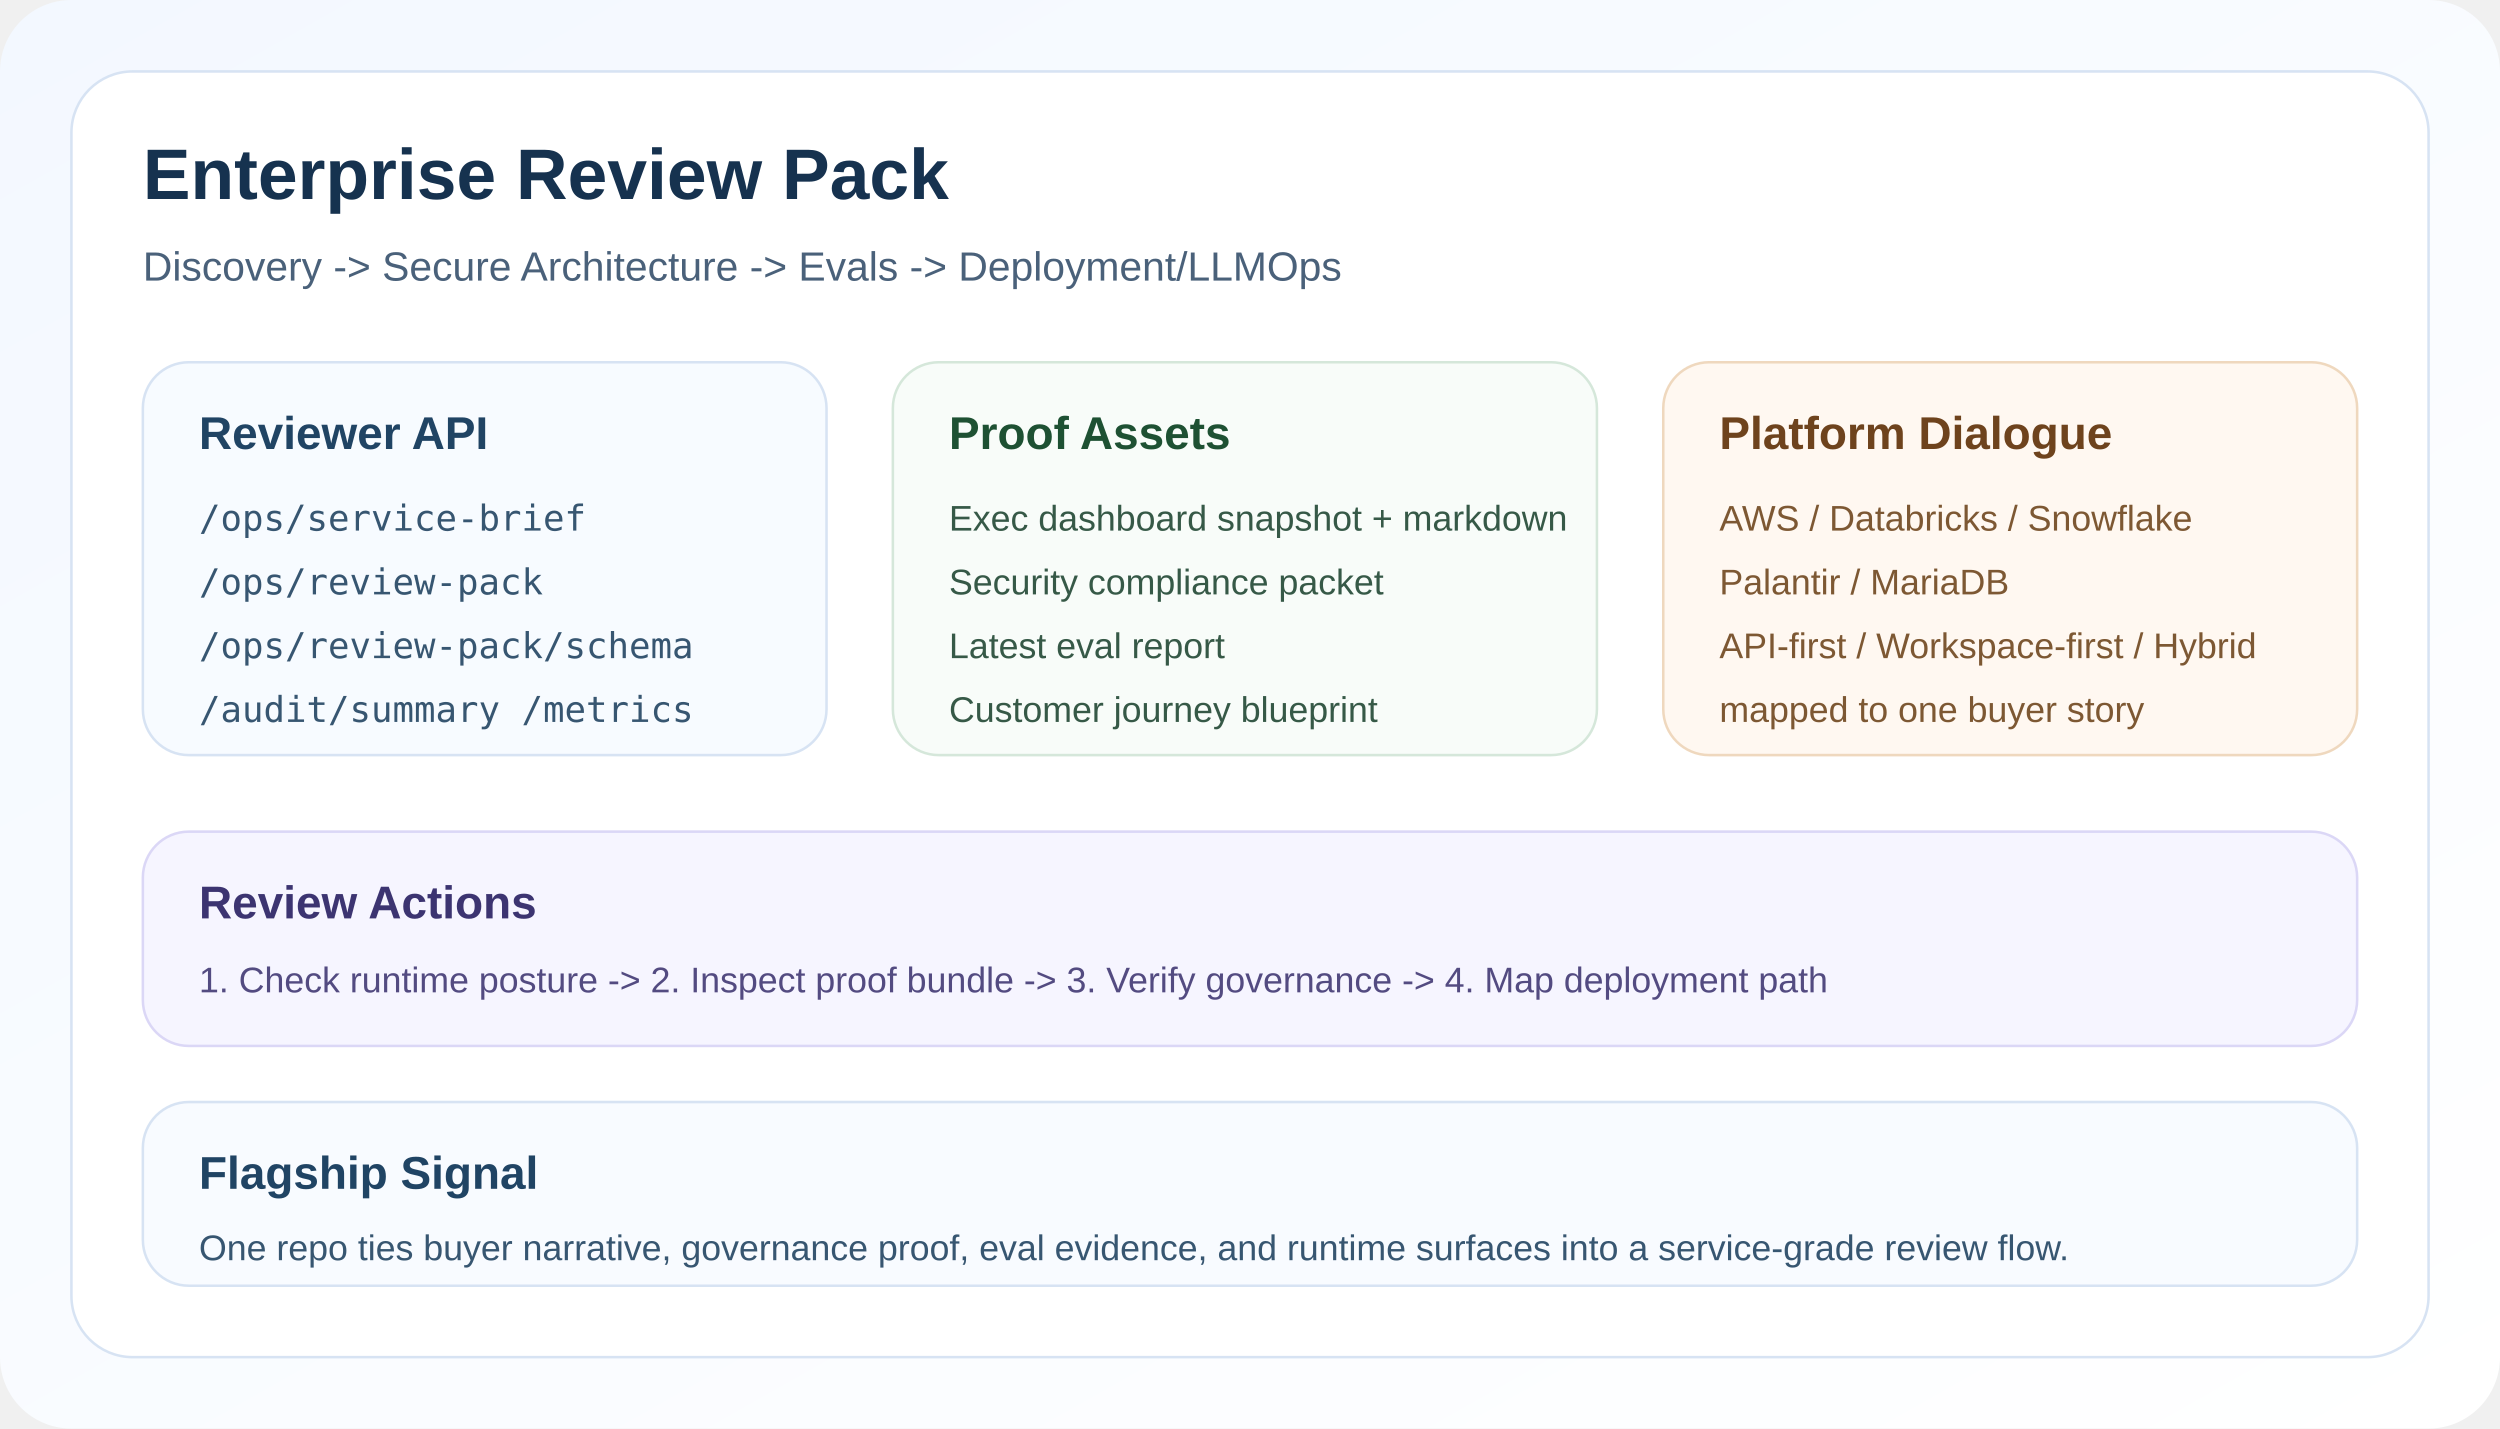
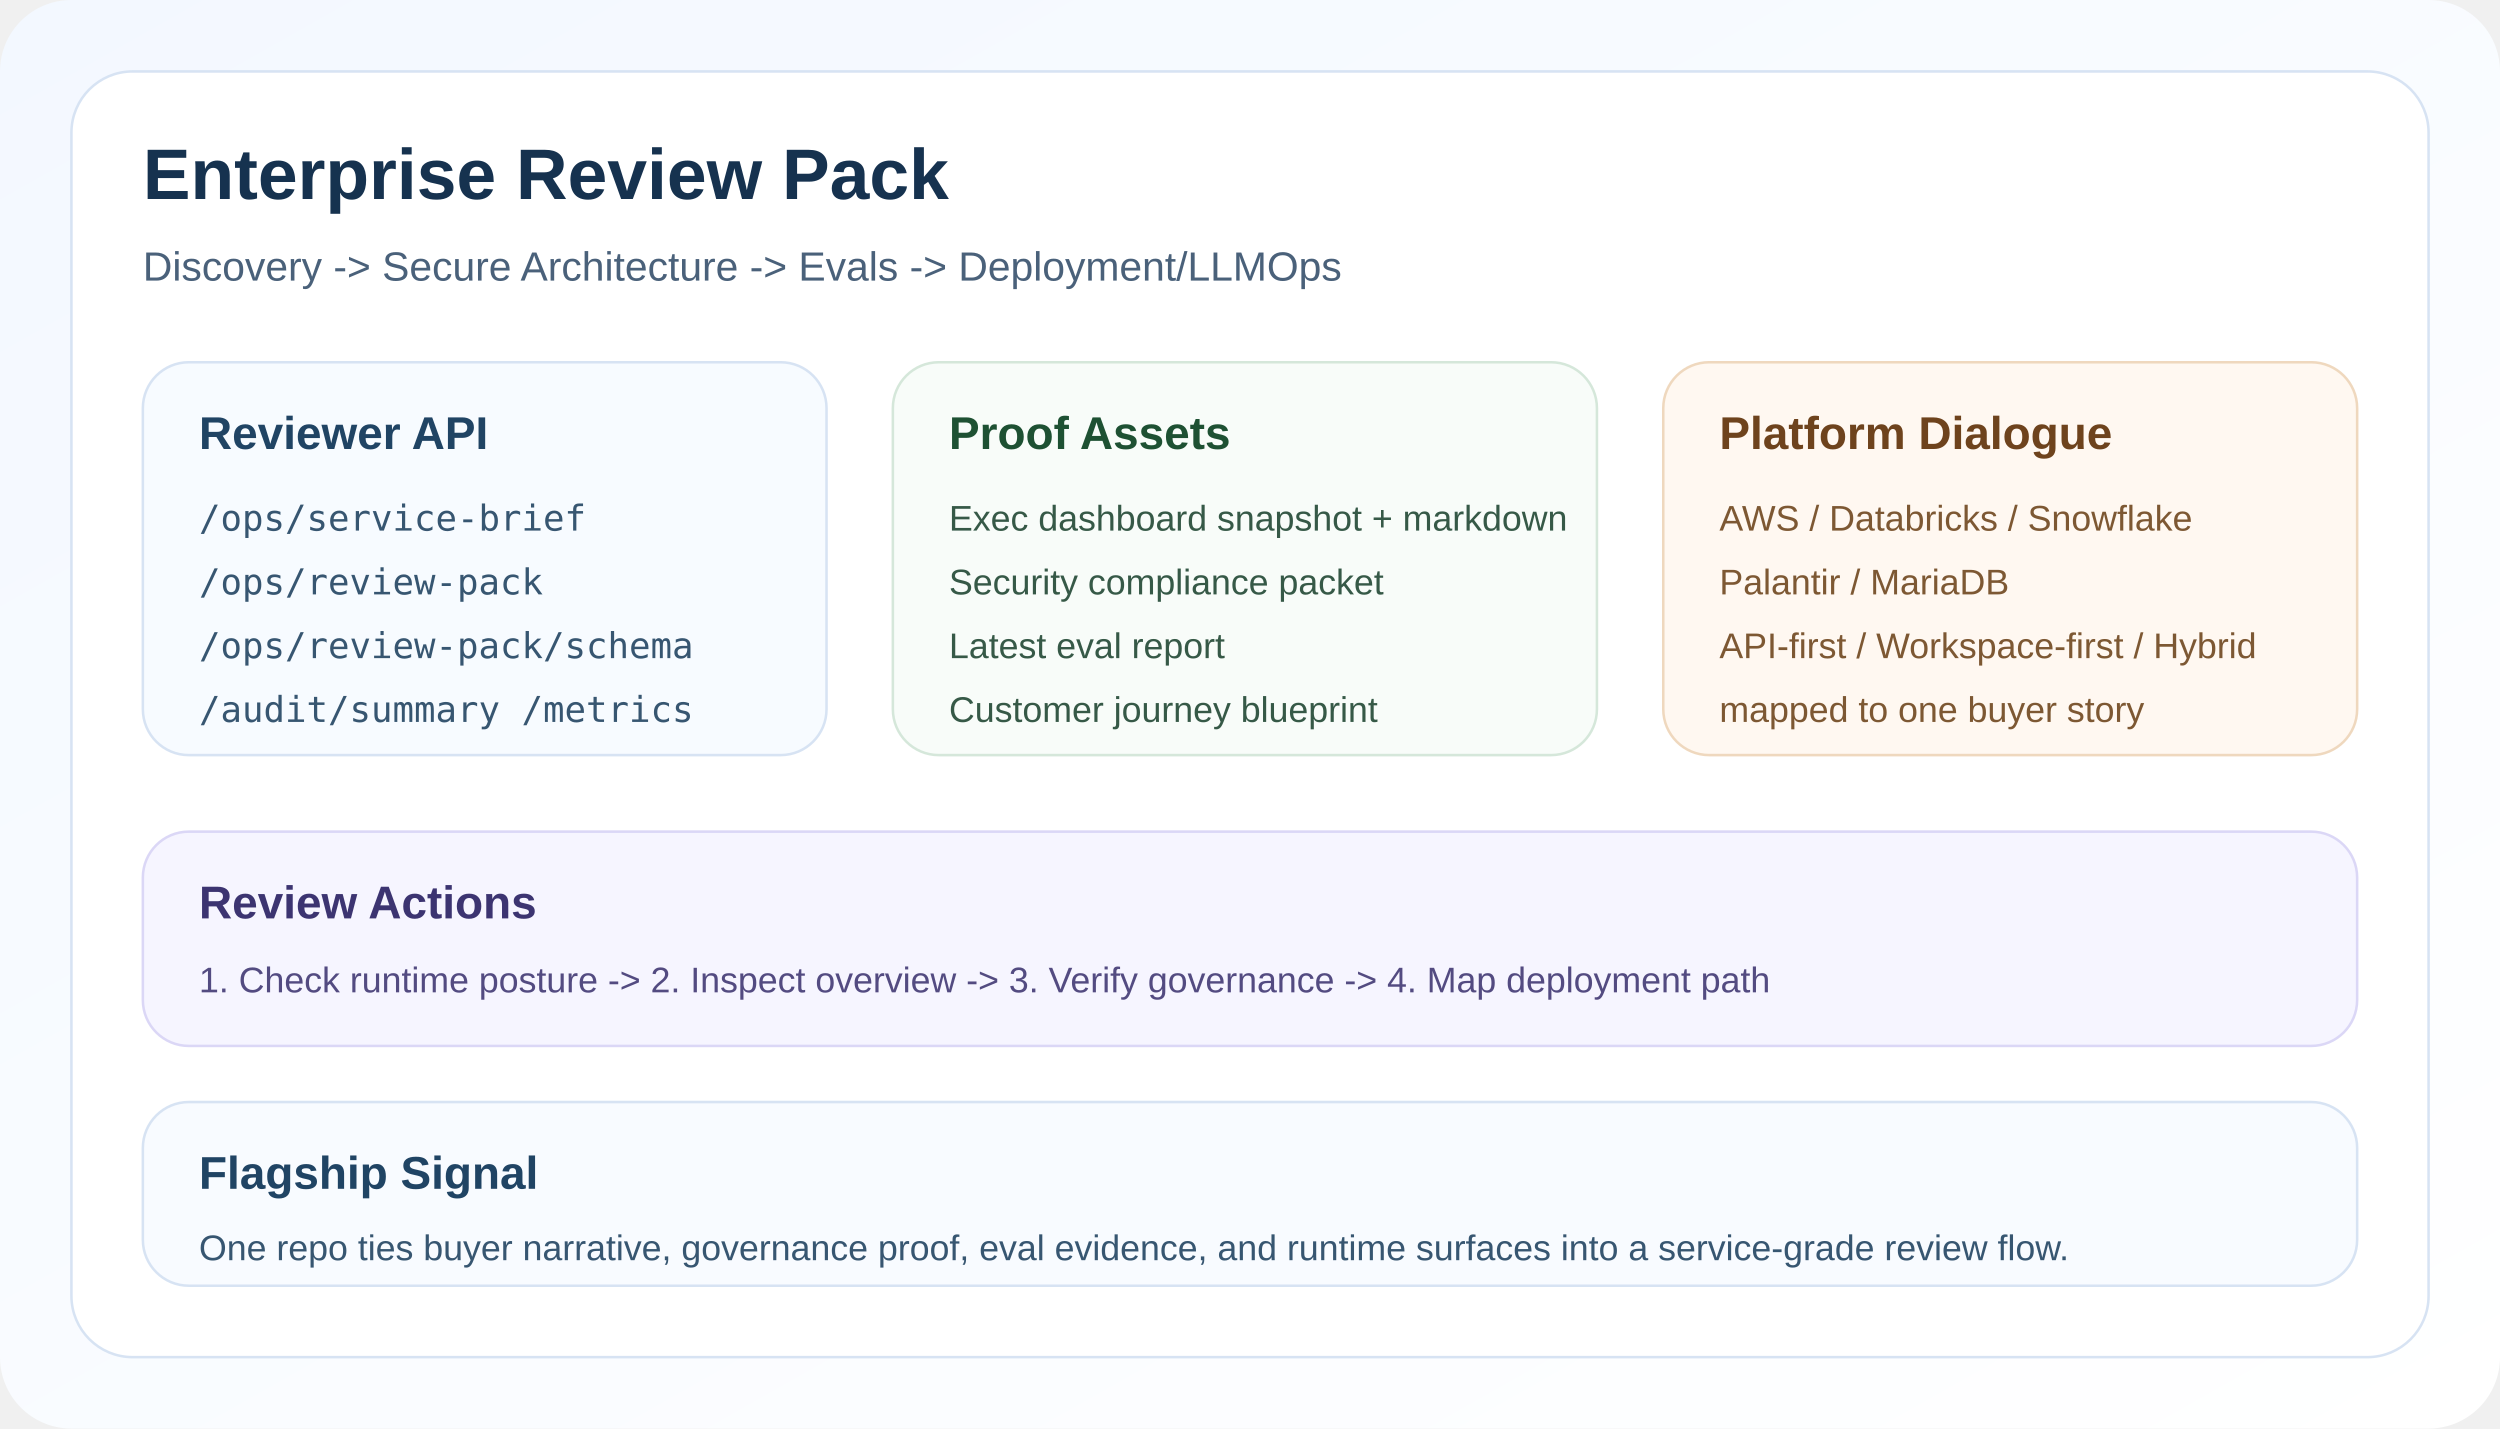
<svg xmlns="http://www.w3.org/2000/svg" width="980" height="560" viewBox="0 0 980 560" role="img" aria-labelledby="title desc">
  <defs>
    <linearGradient id="bg" x1="0%" x2="100%" y1="0%" y2="100%">
      <stop offset="0%" stop-color="#f3f8ff" />
      <stop offset="100%" stop-color="#ffffff" />
    </linearGradient>
  </defs>
  <rect width="980" height="560" rx="28" fill="url(#bg)" />
  <rect x="28" y="28" width="924" height="504" rx="24" fill="#ffffff" stroke="#d7e3f3" />
  <text x="56" y="78" fill="#16324f" font-family="IBM Plex Sans, Arial, sans-serif" font-size="28" font-weight="700">
    Enterprise Review Pack
  </text>
  <text x="56" y="110" fill="#4a617a" font-family="IBM Plex Sans, Arial, sans-serif" font-size="16">
    Discovery -&gt; Secure Architecture -&gt; Evals -&gt; Deployment/LLMOps
  </text>
  <rect x="56" y="142" width="268" height="154" rx="18" fill="#f7fbff" stroke="#d7e3f3" />
  <text x="78" y="176" fill="#204464" font-family="IBM Plex Sans, Arial, sans-serif" font-size="18" font-weight="700">
    Reviewer API
  </text>
  <text x="78" y="208" fill="#375671" font-family="IBM Plex Mono, monospace" font-size="14">
    /ops/service-brief
  </text>
  <text x="78" y="233" fill="#375671" font-family="IBM Plex Mono, monospace" font-size="14">
    /ops/review-pack
  </text>
  <text x="78" y="258" fill="#375671" font-family="IBM Plex Mono, monospace" font-size="14">
    /ops/review-pack/schema
  </text>
  <text x="78" y="283" fill="#375671" font-family="IBM Plex Mono, monospace" font-size="14">
    /audit/summary  /metrics
  </text>
  <rect x="350" y="142" width="276" height="154" rx="18" fill="#f8fcf9" stroke="#d5e7da" />
  <text x="372" y="176" fill="#1e5133" font-family="IBM Plex Sans, Arial, sans-serif" font-size="18" font-weight="700">
    Proof Assets
  </text>
  <text x="372" y="208" fill="#365947" font-family="IBM Plex Sans, Arial, sans-serif" font-size="14">
    Exec dashboard snapshot + markdown
  </text>
  <text x="372" y="233" fill="#365947" font-family="IBM Plex Sans, Arial, sans-serif" font-size="14">
    Security compliance packet
  </text>
  <text x="372" y="258" fill="#365947" font-family="IBM Plex Sans, Arial, sans-serif" font-size="14">
    Latest eval report
  </text>
  <text x="372" y="283" fill="#365947" font-family="IBM Plex Sans, Arial, sans-serif" font-size="14">
    Customer journey blueprint
  </text>
  <rect x="652" y="142" width="272" height="154" rx="18" fill="#fff8f1" stroke="#efd8be" />
  <text x="674" y="176" fill="#6e431d" font-family="IBM Plex Sans, Arial, sans-serif" font-size="18" font-weight="700">
    Platform Dialogue
  </text>
  <text x="674" y="208" fill="#7d5833" font-family="IBM Plex Sans, Arial, sans-serif" font-size="14">
    AWS / Databricks / Snowflake
  </text>
  <text x="674" y="233" fill="#7d5833" font-family="IBM Plex Sans, Arial, sans-serif" font-size="14">
    Palantir / MariaDB
  </text>
  <text x="674" y="258" fill="#7d5833" font-family="IBM Plex Sans, Arial, sans-serif" font-size="14">
    API-first / Workspace-first / Hybrid
  </text>
  <text x="674" y="283" fill="#7d5833" font-family="IBM Plex Sans, Arial, sans-serif" font-size="14">
    mapped to one buyer story
  </text>
  <rect x="56" y="326" width="868" height="84" rx="18" fill="#f6f5ff" stroke="#dbd7f6" />
  <text x="78" y="360" fill="#3c3471" font-family="IBM Plex Sans, Arial, sans-serif" font-size="18" font-weight="700">
    Review Actions
  </text>
  <text x="78" y="389" fill="#534b81" font-family="IBM Plex Sans, Arial, sans-serif" font-size="14">
-     1. Check runtime posture -&gt; 2. Inspect proof bundle -&gt; 3. Verify governance -&gt; 4. Map deployment path
+     1. Check runtime posture -&gt; 2. Inspect overview -&gt; 3. Verify governance -&gt; 4. Map deployment path
  </text>
  <rect x="56" y="432" width="868" height="72" rx="18" fill="#f8fbff" stroke="#d7e3f3" />
  <text x="78" y="466" fill="#204464" font-family="IBM Plex Sans, Arial, sans-serif" font-size="18" font-weight="700">
    Flagship Signal
  </text>
  <text x="78" y="494" fill="#375671" font-family="IBM Plex Sans, Arial, sans-serif" font-size="14">
    One repo ties buyer narrative, governance proof, eval evidence, and runtime surfaces into a service-grade review flow.
  </text>
</svg>
